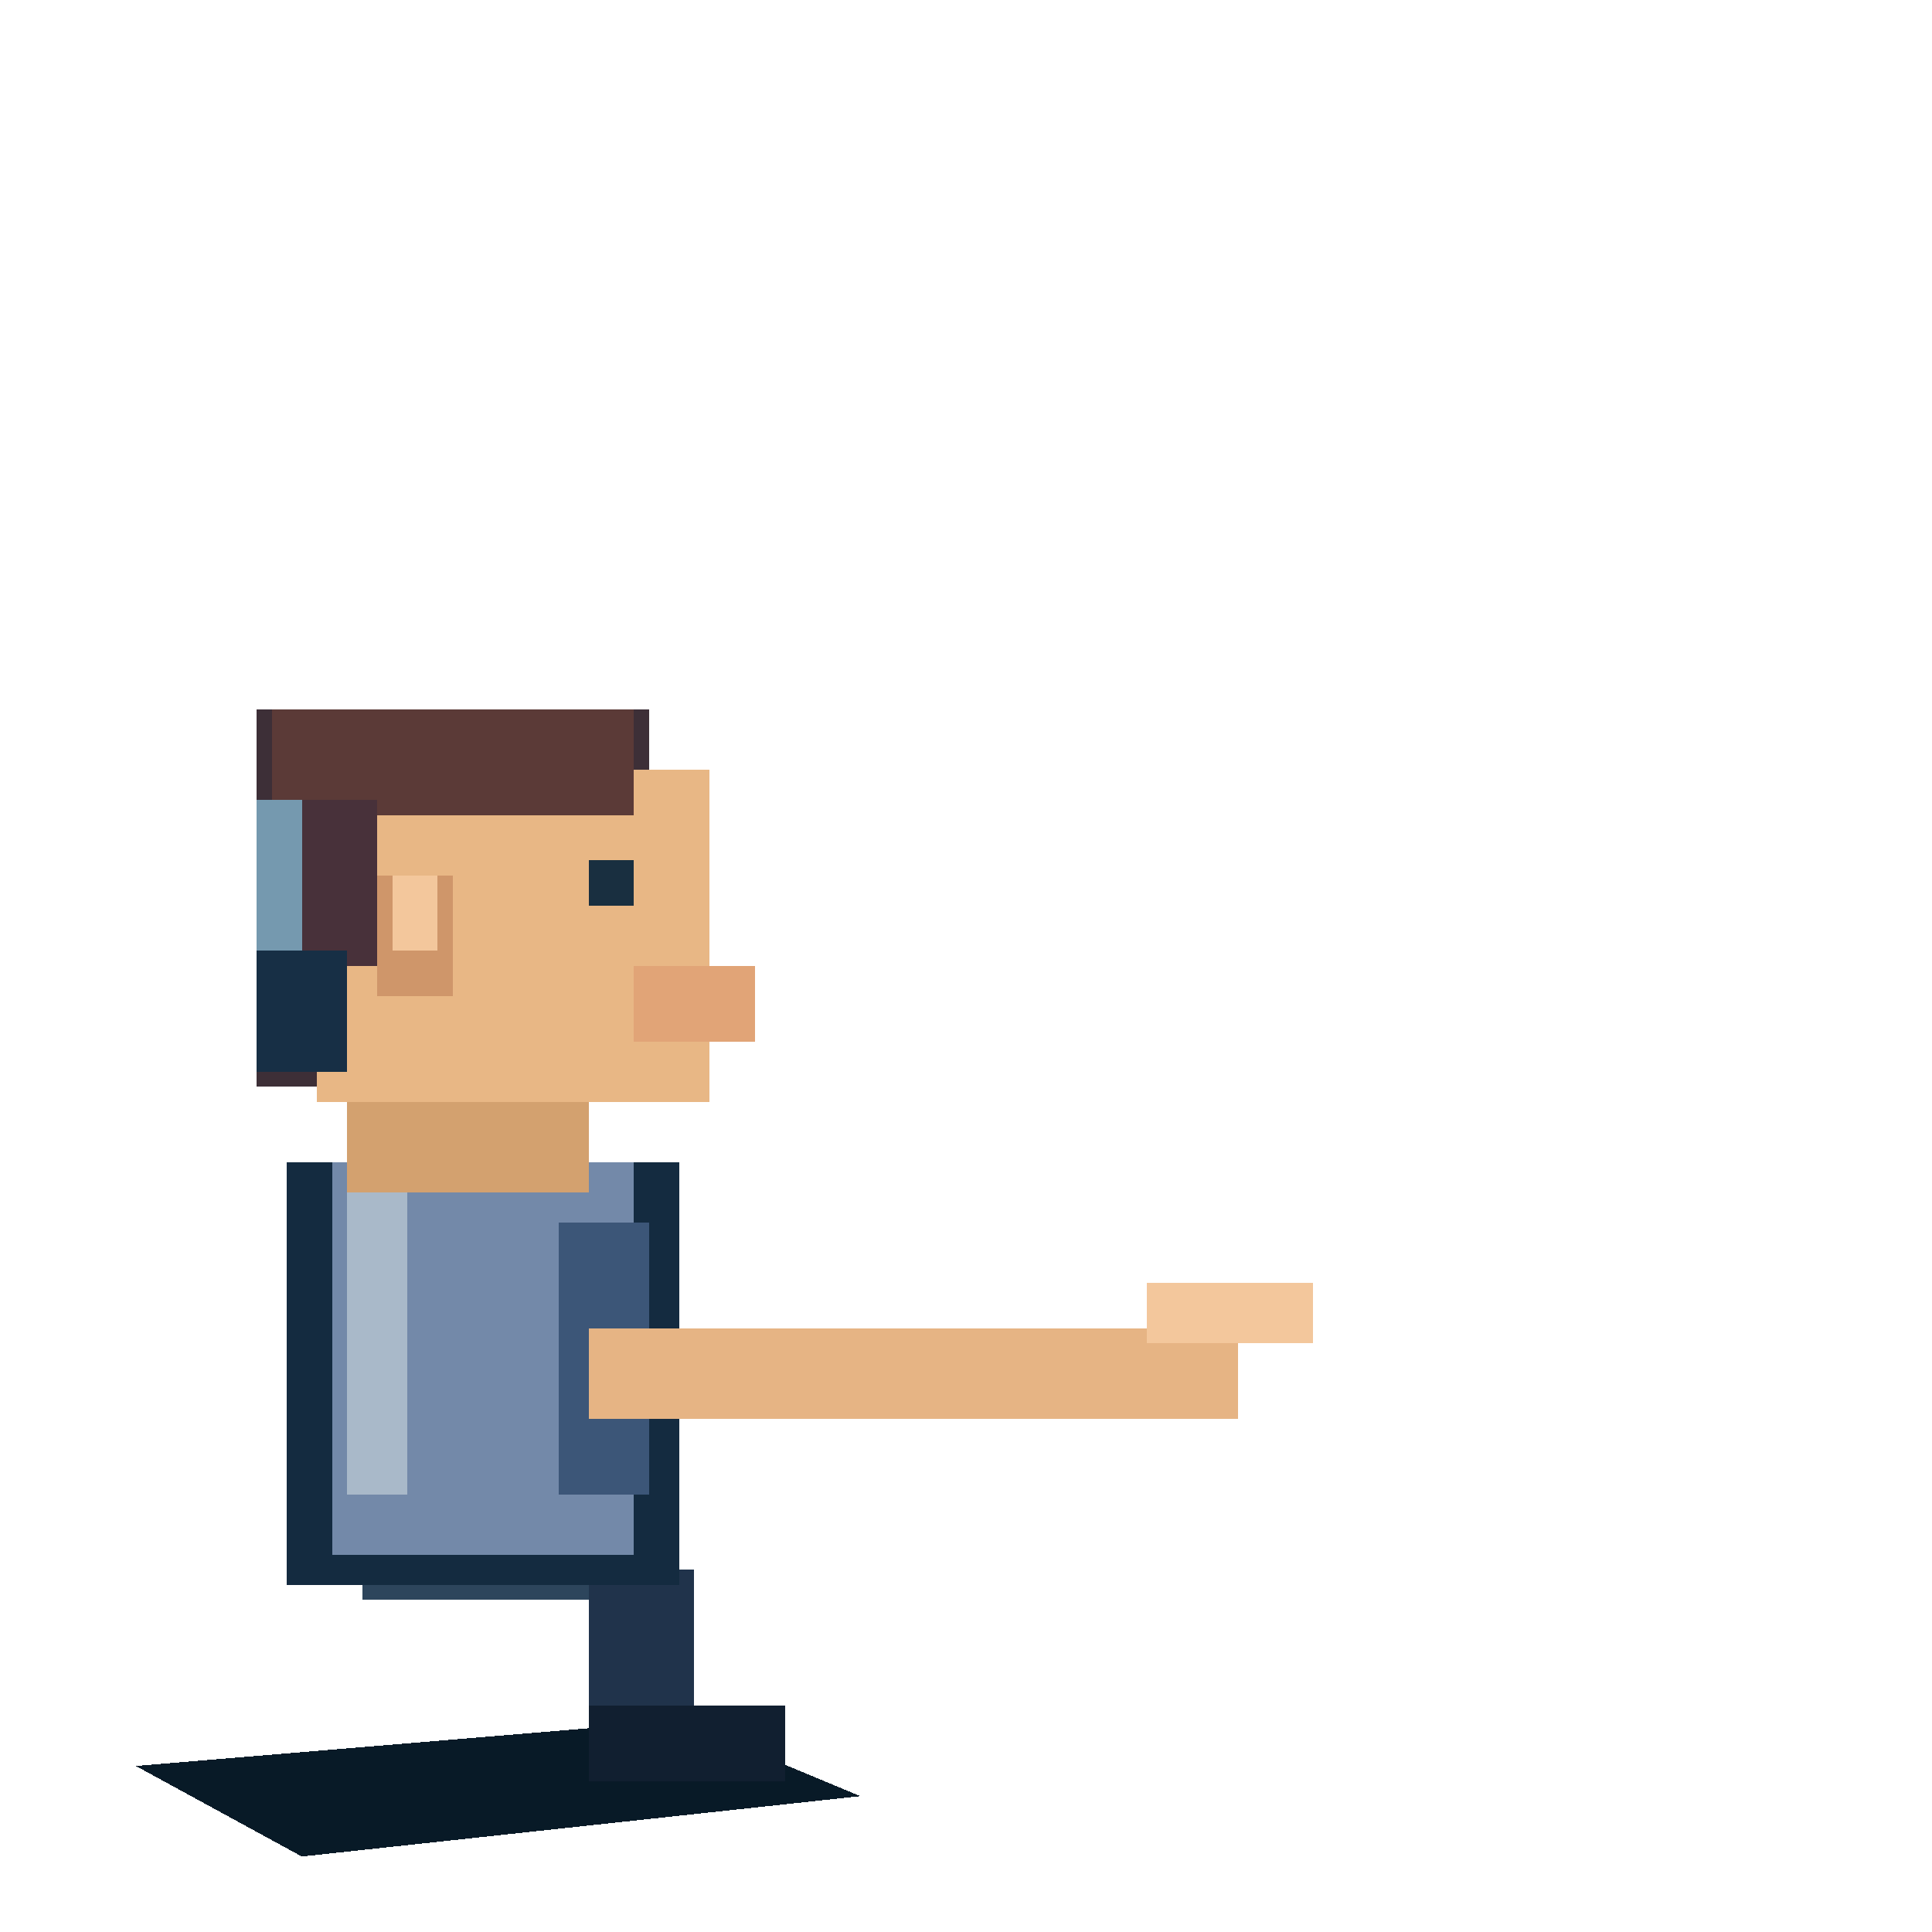
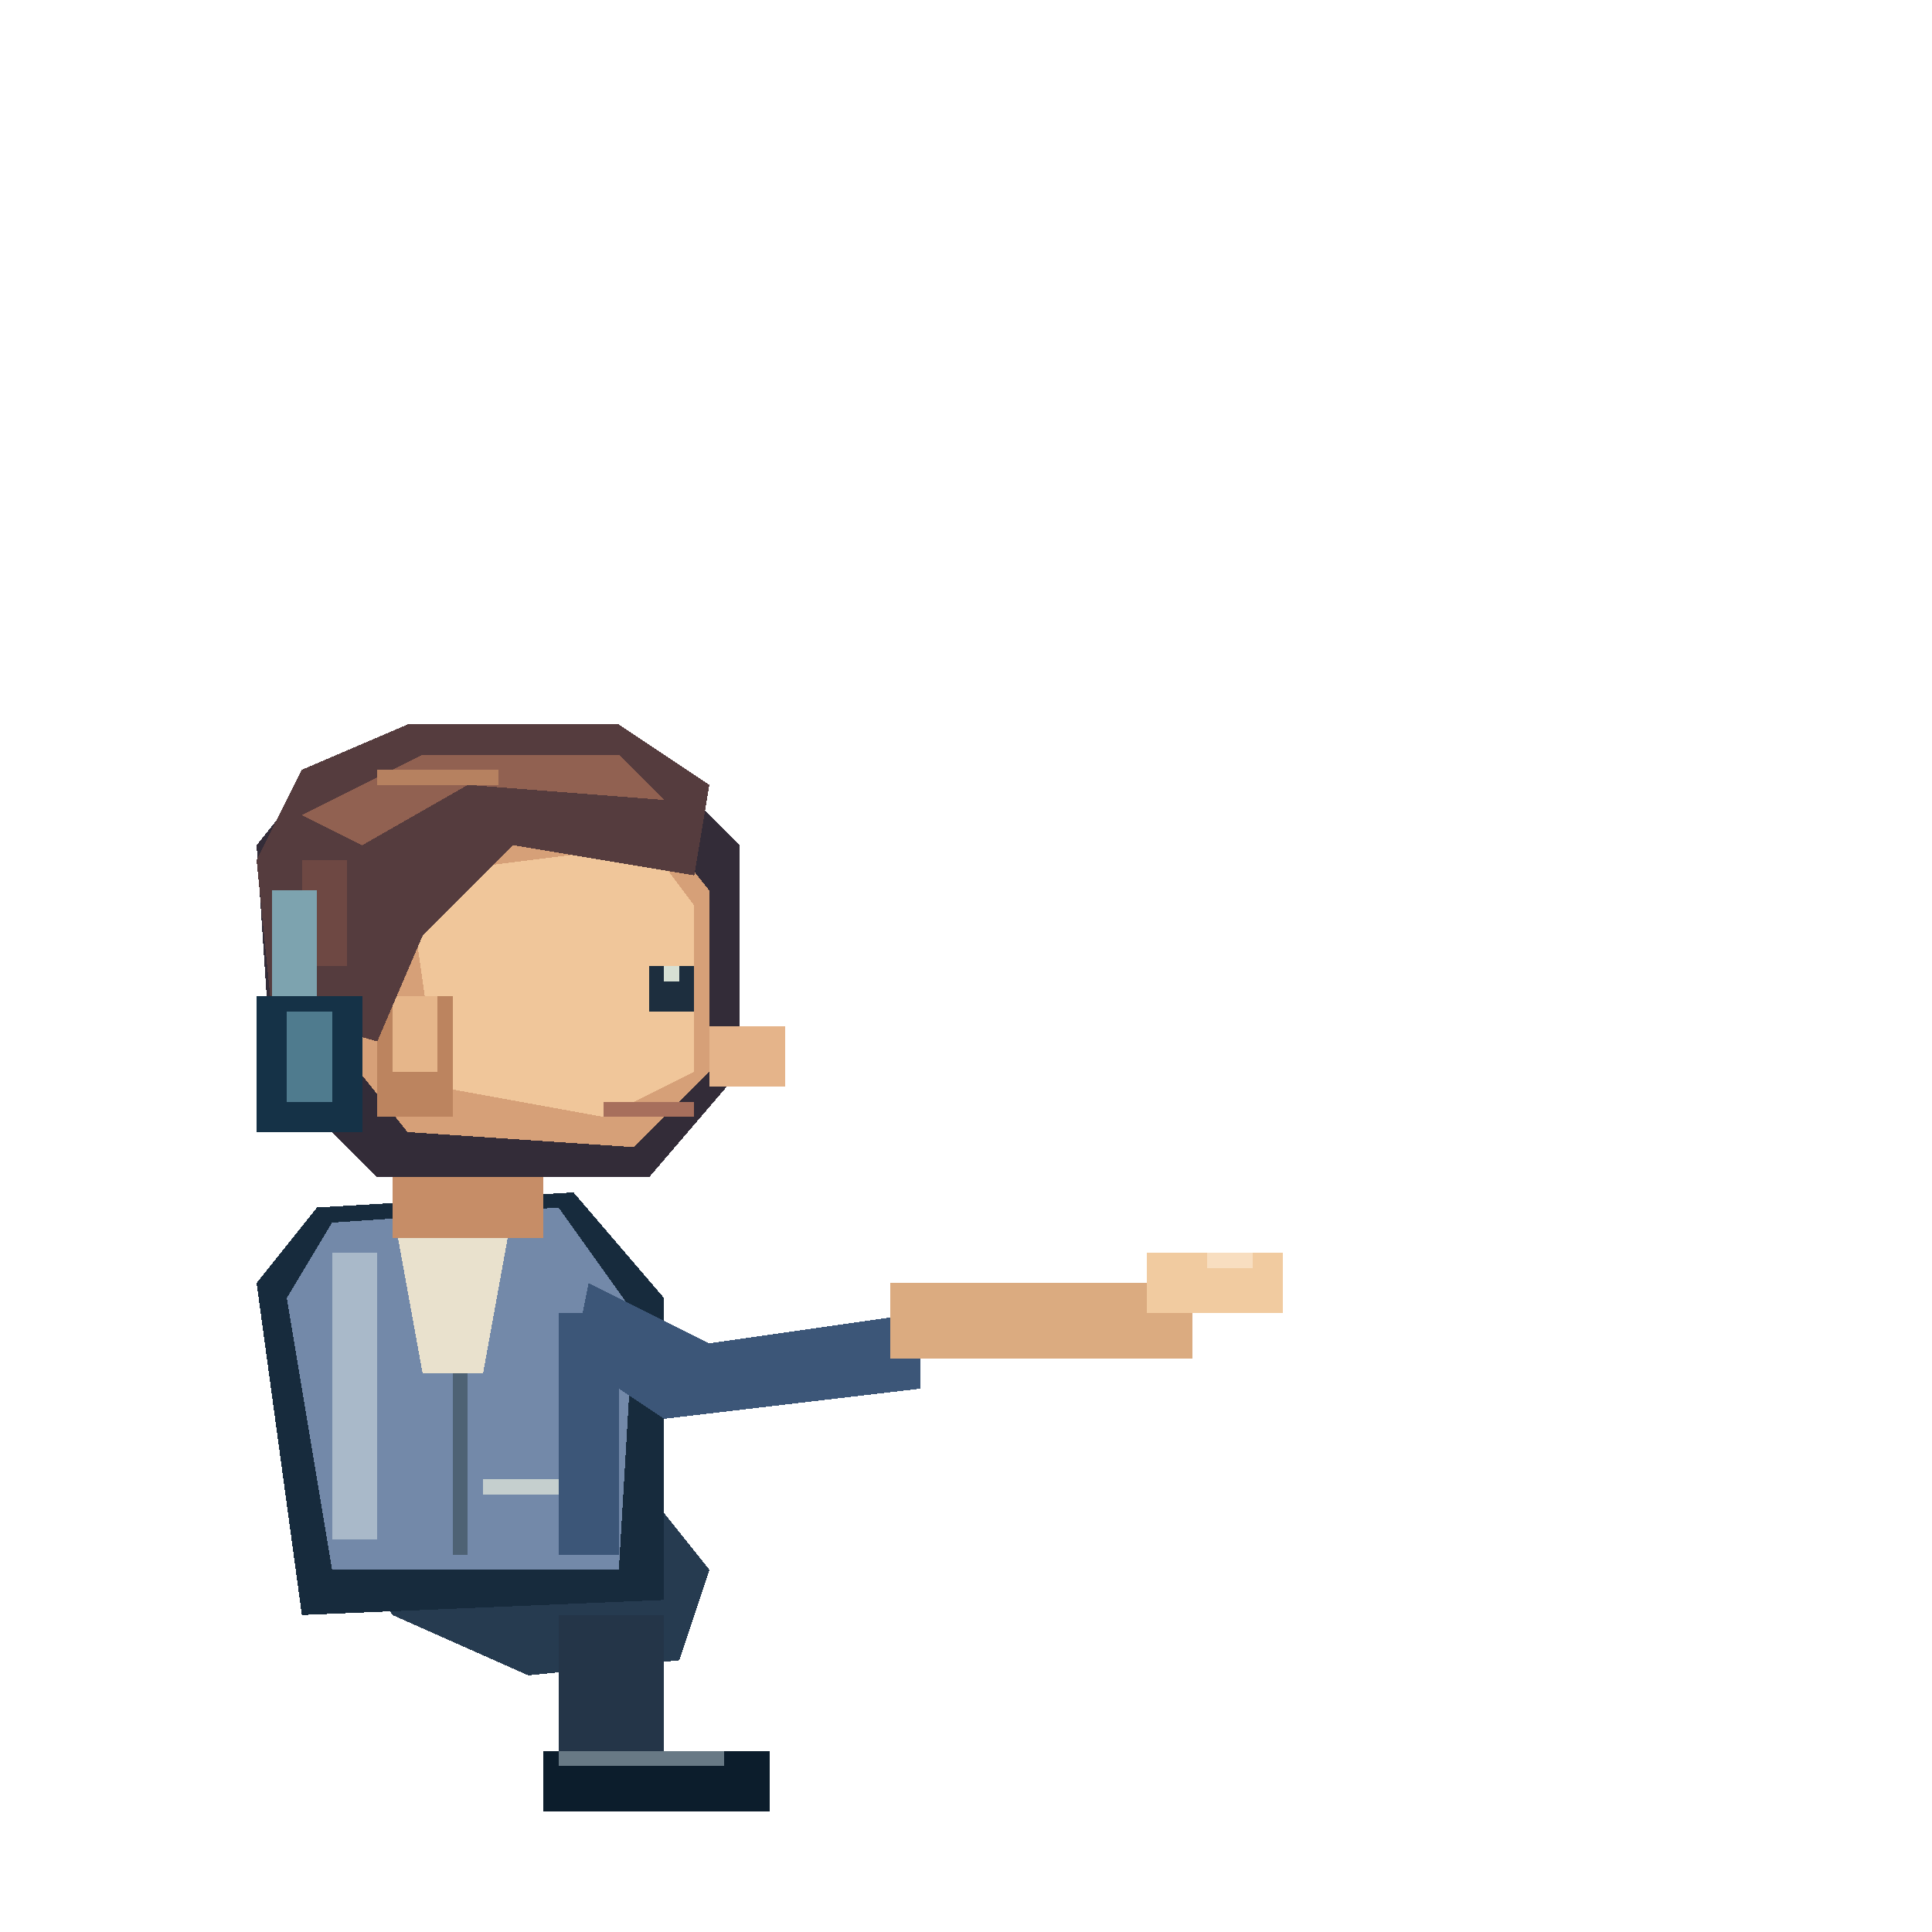
<svg xmlns="http://www.w3.org/2000/svg" width="128" height="128" viewBox="0 0 128 128" shape-rendering="crispEdges">
-   <polygon points="9,117 45,114 57,119 20,123" fill="#081a27" />
-   <rect x="24" y="99" width="21" height="7" fill="#2d455c" />
-   <rect x="39" y="104" width="7" height="10" fill="#20334b" />
-   <rect x="39" y="113" width="13" height="5" fill="#111f30" />
-   <rect x="19" y="77" width="26" height="28" fill="#142b40" />
-   <rect x="22" y="77" width="20" height="26" fill="#7389a9" />
-   <rect x="23" y="79" width="4" height="20" fill="#a9b9c9" />
-   <rect x="37" y="81" width="6" height="18" fill="#3c5678" />
-   <rect x="23" y="69" width="16" height="10" fill="#d3a16f" />
-   <rect x="17" y="47" width="26" height="25" fill="#3d2f37" />
-   <rect x="21" y="51" width="26" height="22" fill="#e8b785" />
-   <rect x="18" y="47" width="24" height="7" fill="#5b3a37" />
-   <rect x="18" y="53" width="7" height="11" fill="#48313a" />
-   <rect x="39" y="57" width="3" height="3" fill="#192f40" />
-   <rect x="42" y="64" width="8" height="5" fill="#e1a477" />
-   <rect x="25" y="58" width="5" height="8" fill="#cf966a" />
-   <rect x="26" y="58" width="3" height="5" fill="#f3c79c" />
-   <rect x="17" y="53" width="3" height="16" fill="#7599af" />
-   <rect x="17" y="63" width="6" height="8" fill="#172f45" />
-   <rect x="39" y="88" width="43" height="6" fill="#e6b484" />
-   <rect x="76" y="85" width="11" height="4" fill="#f3c79c" />
+   <polygon points="22,100 43,99 47,104 45,110 35,111 26,107" fill="#263b50" />
+   <rect x="37" y="107" width="7" height="10" fill="#243548" />
+   <rect x="36" y="116" width="15" height="4" fill="#0c1d2c" />
+   <rect x="37" y="116" width="11" height="1" fill="#687985" />
+   <polygon points="21,80 38,79 44,86 44,106 20,107 17,85" fill="#172b3d" />
+   <polygon points="22,81 37,80 42,87 41,104 22,104 19,86" fill="#7389a9" />
+   <rect x="22" y="83" width="3" height="19" fill="#a9b9c9" />
+   <rect x="37" y="87" width="4" height="16" fill="#3c5678" />
+   <polygon points="26,80 34,80 32,91 28,91" fill="#e9e1cd" />
+   <rect x="30" y="91" width="1" height="12" fill="#4e6274" />
+   <rect x="32" y="98" width="5" height="1" fill="#c5cfce" />
+   <rect x="26" y="74" width="10" height="8" fill="#c68d67" />
+   <polygon points="17,56 21,51 43,50 49,56 49,71 43,78 25,78 18,71" fill="#332c38" />
+   <polygon points="23,56 43,54 47,59 47,71 42,76 27,75 23,70" fill="#d6a078" />
+   <polygon points="27,58 43,56 46,60 46,71 40,74 29,72" fill="#f0c69a" />
+   <rect x="43" y="64" width="3" height="3" fill="#1d2e3e" />
+   <rect x="44" y="64" width="1" height="1" fill="#d7e0d4" />
+   <rect x="47" y="68" width="5" height="4" fill="#e5b48a" />
+   <rect x="40" y="73" width="6" height="1" fill="#a76f5c" />
+   <rect x="25" y="66" width="5" height="8" fill="#bc845f" />
+   <rect x="26" y="66" width="3" height="5" fill="#e6b68a" />
+   <polygon points="17,57 20,51 27,48 41,48 47,52 46,58 34,56 28,62 25,69 18,67" fill="#553c3e" />
+   <polygon points="20,54 28,50 41,50 44,53 31,52 24,56" fill="#916151" />
+   <rect x="20" y="57" width="3" height="7" fill="#6e4843" />
+   <rect x="25" y="51" width="8" height="1" fill="#b68160" />
+   <rect x="18" y="59" width="3" height="12" fill="#7da3af" />
+   <rect x="17" y="66" width="7" height="9" fill="#153247" />
+   <rect x="19" y="67" width="3" height="6" fill="#4f7b8e" />
+   <polygon points="39,85 47,89 61,87 61,92 44,94 38,90" fill="#3c5678" />
+   <rect x="59" y="85" width="20" height="5" fill="#dbab80" />
+   <rect x="76" y="83" width="9" height="4" fill="#f1cba0" />
+   <rect x="80" y="83" width="3" height="1" fill="#f8dec0" />
</svg>
